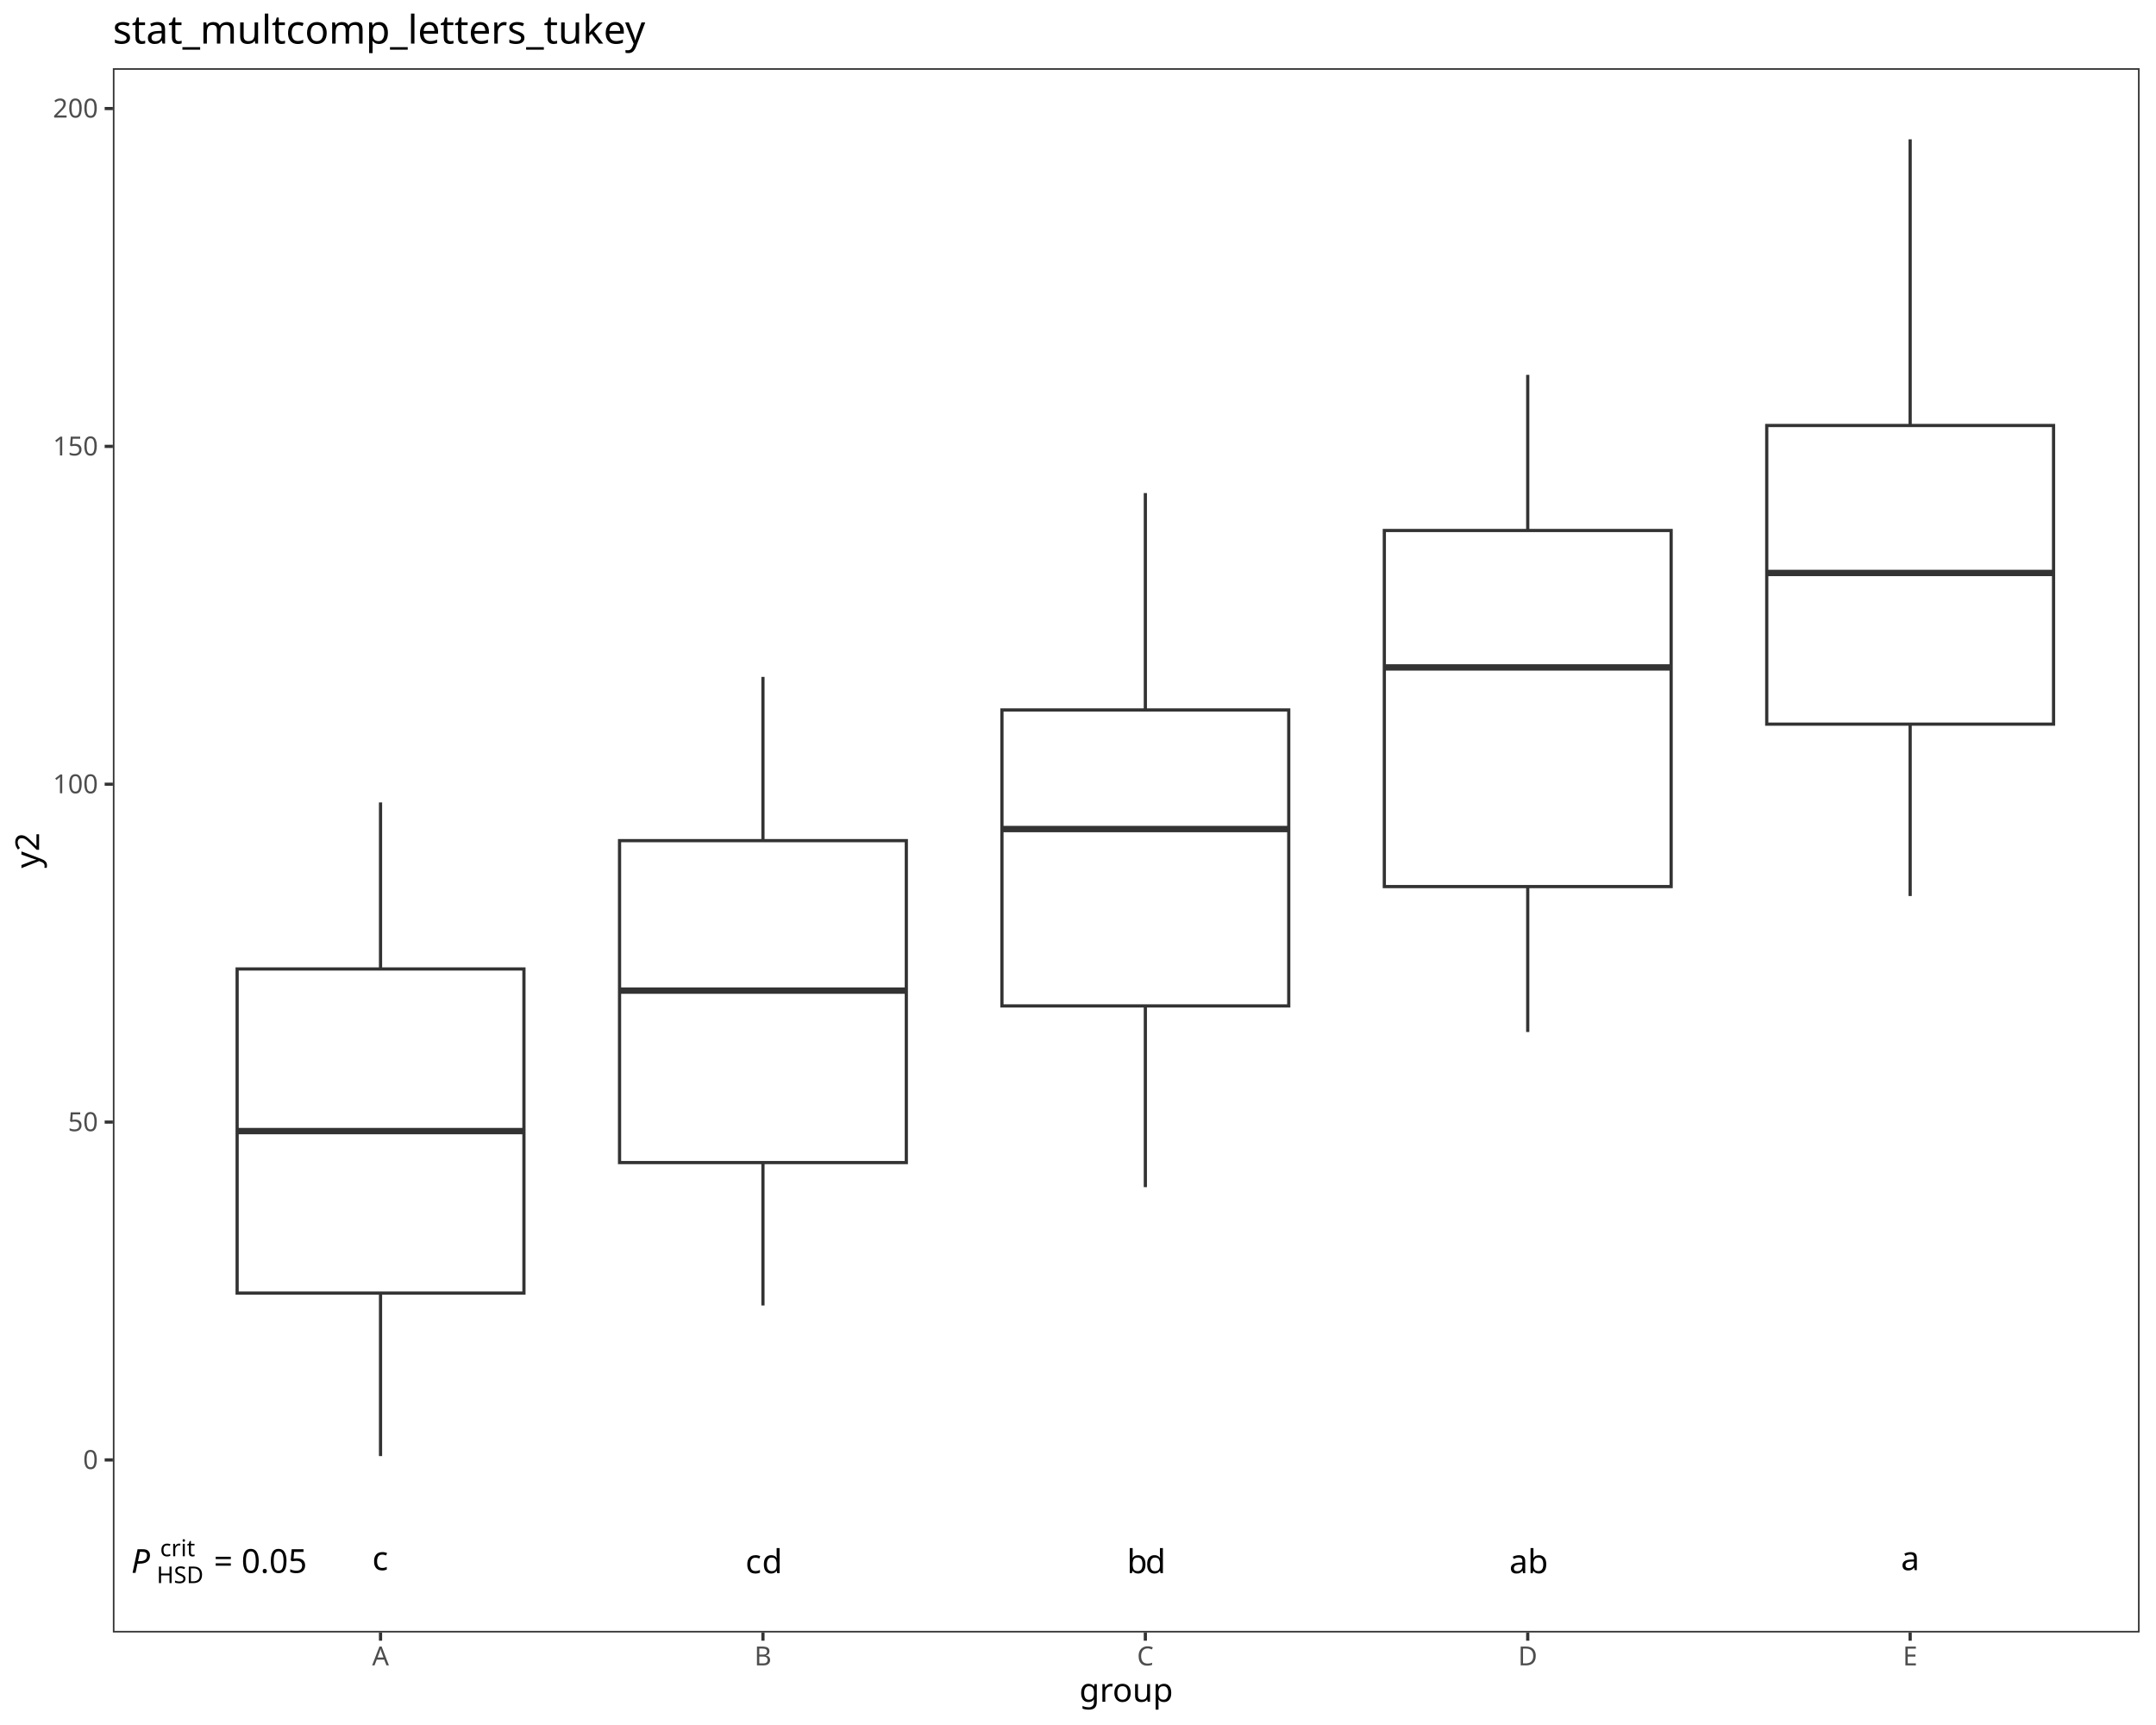
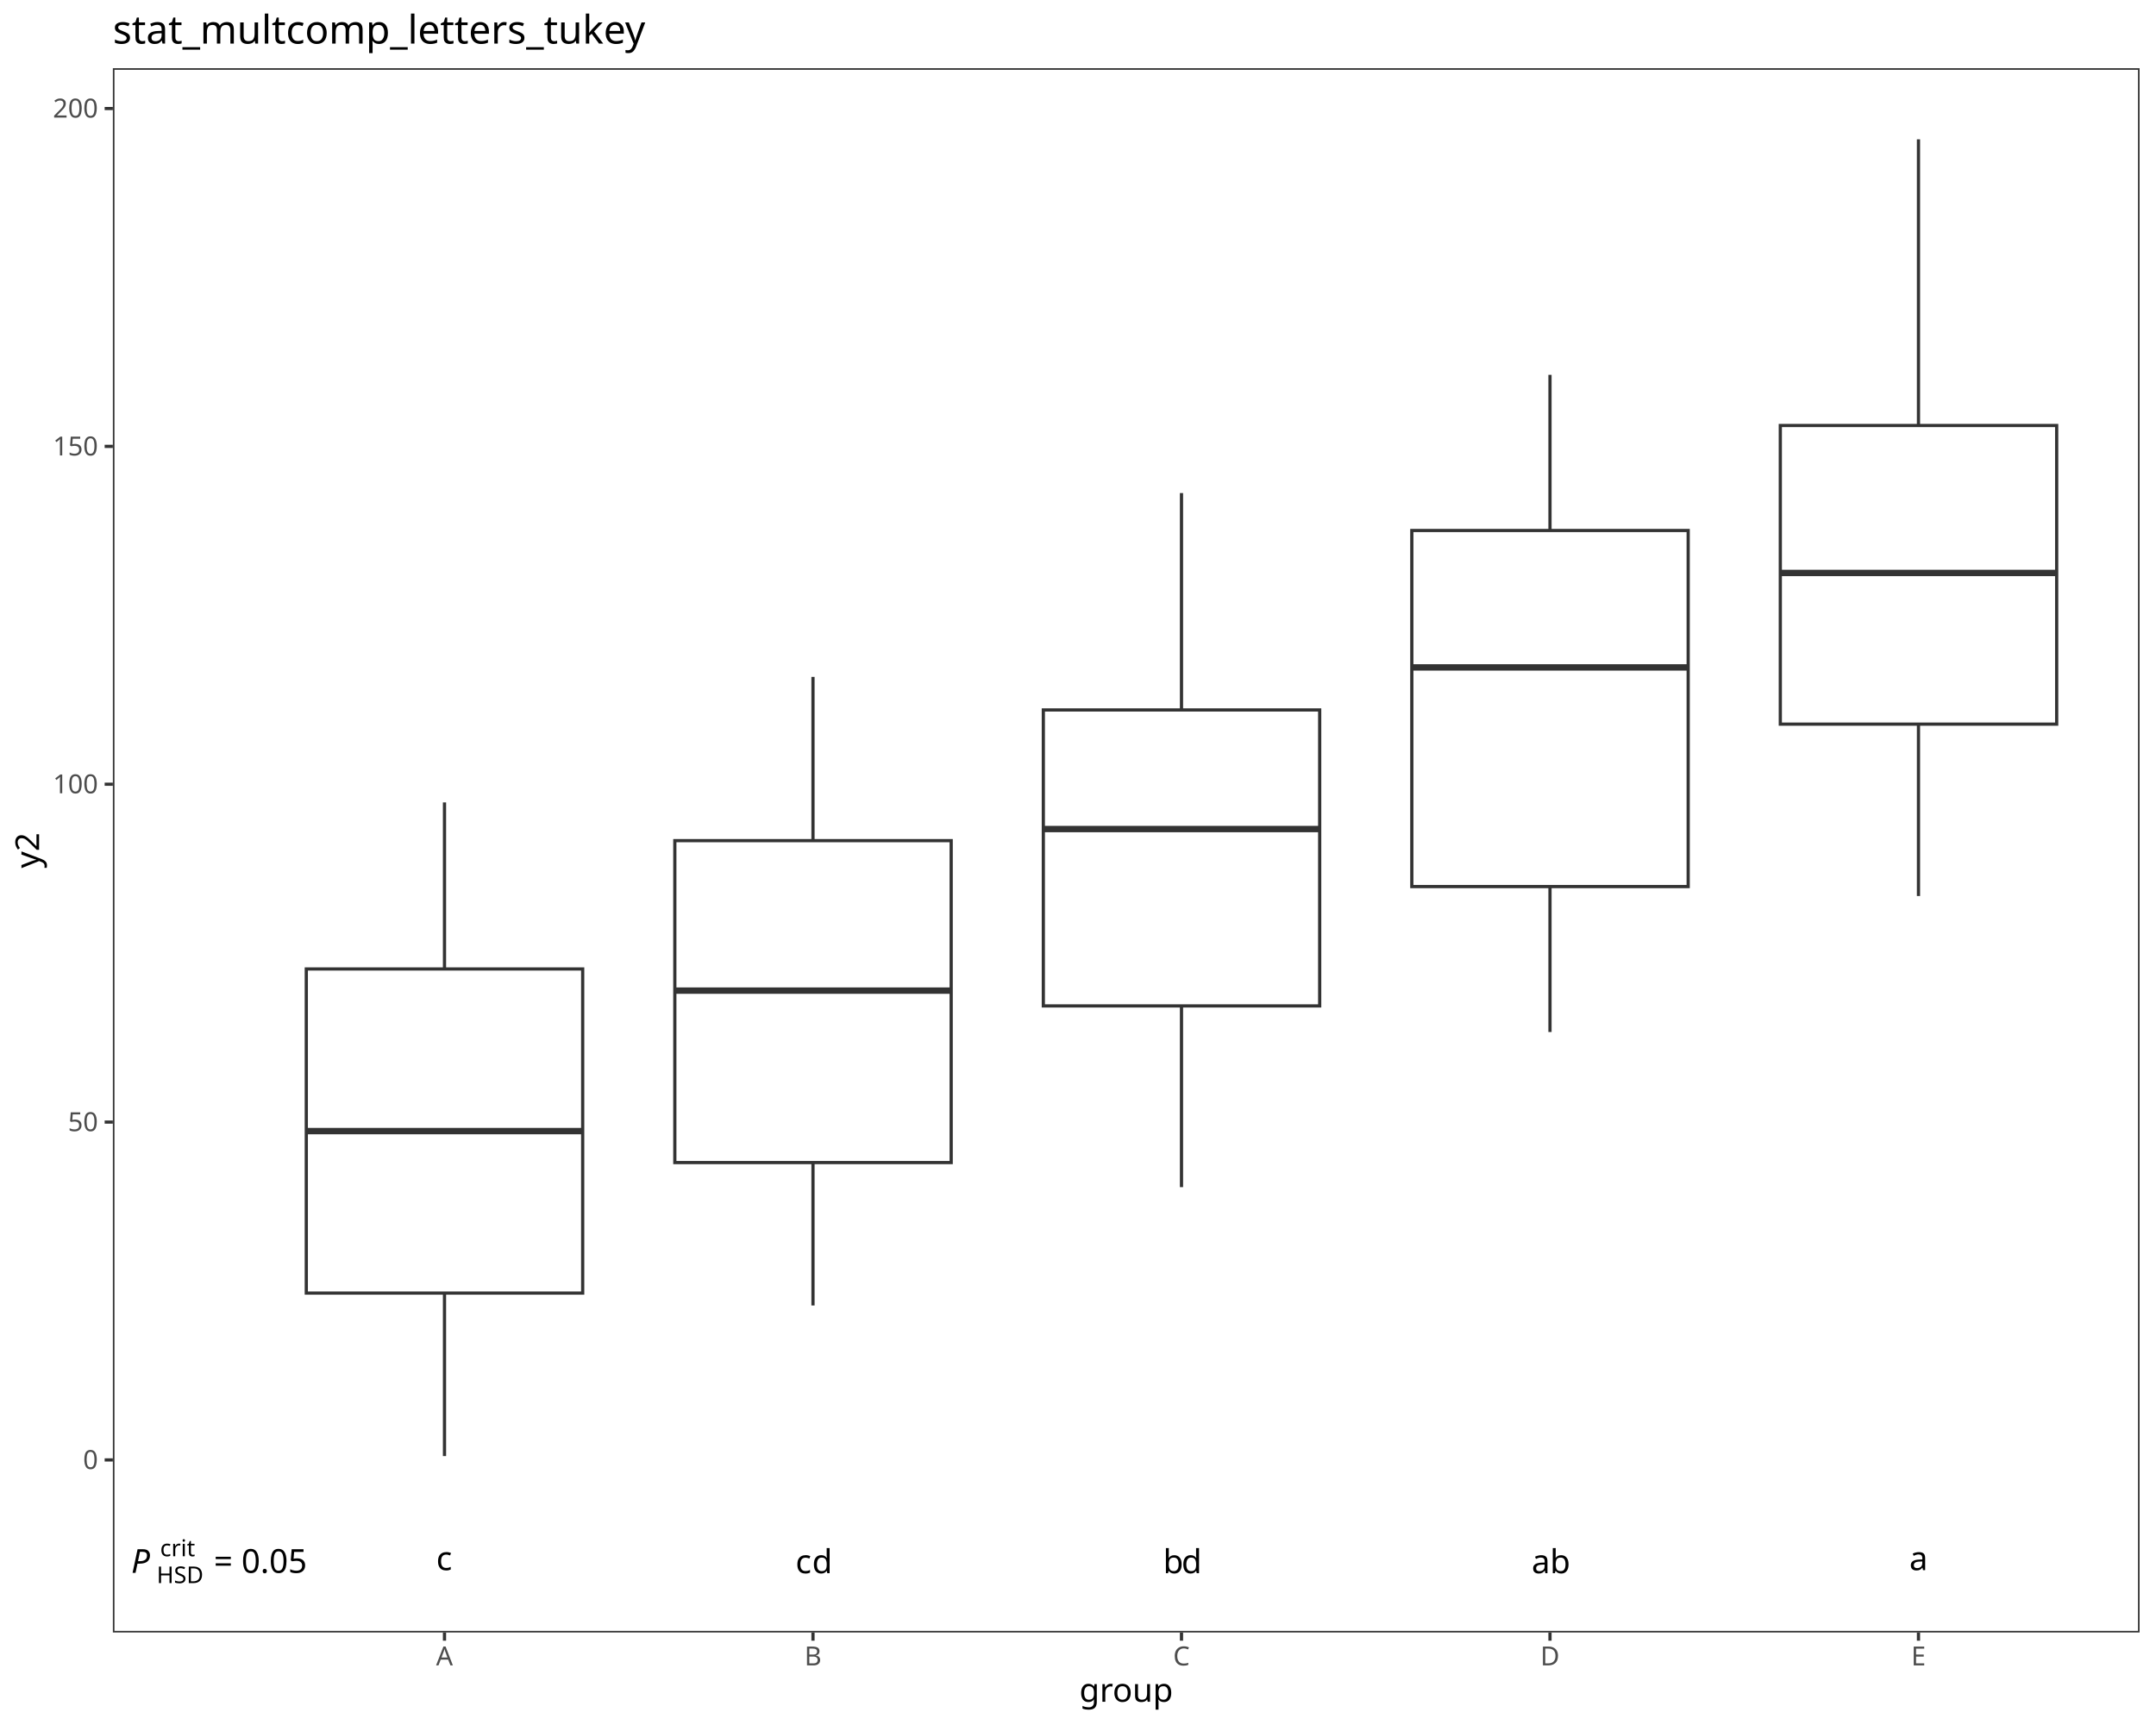
<svg xmlns="http://www.w3.org/2000/svg" class="svglite" data-engine-version="2.0" width="720.00pt" height="576.00pt" viewBox="0 0 720.00 576.00">
  <defs>
    <style type="text/css">
    .svglite line, .svglite polyline, .svglite polygon, .svglite path, .svglite rect, .svglite circle {
      fill: none;
      stroke: #000000;
      stroke-linecap: round;
      stroke-linejoin: round;
      stroke-miterlimit: 10.00;
    }
  </style>
  </defs>
  <rect width="100%" height="100%" style="stroke: none; fill: #FFFFFF;" />
  <defs>
    <clipPath id="cpMC4wMHw3MjAuMDB8MC4wMHw1NzYuMDA=">
      <rect x="0.00" y="0.00" width="720.00" height="576.00" />
    </clipPath>
  </defs>
  <g clip-path="url(#cpMC4wMHw3MjAuMDB8MC4wMHw1NzYuMDA=)">
    <rect x="0.00" y="0.00" width="720.00" height="576.00" style="stroke-width: 1.07; stroke: #FFFFFF; fill: #FFFFFF;" />
  </g>
  <defs>
    <clipPath id="cpMzcuNjl8NzE0LjUyfDIyLjc4fDU0NS4xMQ==">
      <rect x="37.69" y="22.78" width="676.83" height="522.33" />
    </clipPath>
  </defs>
  <g clip-path="url(#cpMzcuNjl8NzE0LjUyfDIyLjc4fDU0NS4xMQ==)">
    <rect x="37.69" y="22.78" width="676.83" height="522.33" style="stroke-width: 1.07; stroke: none; fill: #FFFFFF;" />
-     <line x1="127.08" y1="323.55" x2="127.08" y2="267.93" style="stroke-width: 1.07; stroke: #333333; stroke-linecap: butt;" />
-     <line x1="127.08" y1="431.78" x2="127.08" y2="486.20" style="stroke-width: 1.07; stroke: #333333; stroke-linecap: butt;" />
-     <polygon points="79.19,323.55 79.19,431.78 174.97,431.78 174.97,323.55 79.19,323.55 " style="stroke-width: 1.07; stroke: #333333; stroke-linecap: butt; stroke-linejoin: miter; fill: #FFFFFF;" />
-     <line x1="79.19" y1="377.69" x2="174.97" y2="377.69" style="stroke-width: 2.13; stroke: #333333; stroke-linecap: butt; stroke-linejoin: miter;" />
-     <line x1="254.79" y1="280.70" x2="254.79" y2="226.02" style="stroke-width: 1.07; stroke: #333333; stroke-linecap: butt;" />
-     <line x1="254.79" y1="388.20" x2="254.79" y2="435.91" style="stroke-width: 1.07; stroke: #333333; stroke-linecap: butt;" />
-     <polygon points="206.90,280.70 206.90,388.20 302.67,388.20 302.67,280.70 206.90,280.70 " style="stroke-width: 1.07; stroke: #333333; stroke-linecap: butt; stroke-linejoin: miter; fill: #FFFFFF;" />
-     <line x1="206.90" y1="330.78" x2="302.67" y2="330.78" style="stroke-width: 2.13; stroke: #333333; stroke-linecap: butt; stroke-linejoin: miter;" />
-     <line x1="382.49" y1="237.06" x2="382.49" y2="164.64" style="stroke-width: 1.07; stroke: #333333; stroke-linecap: butt;" />
-     <line x1="382.49" y1="335.89" x2="382.49" y2="396.40" style="stroke-width: 1.07; stroke: #333333; stroke-linecap: butt;" />
-     <polygon points="334.60,237.06 334.60,335.89 430.38,335.89 430.38,237.06 334.60,237.06 " style="stroke-width: 1.07; stroke: #333333; stroke-linecap: butt; stroke-linejoin: miter; fill: #FFFFFF;" />
-     <line x1="334.60" y1="276.83" x2="430.38" y2="276.83" style="stroke-width: 2.13; stroke: #333333; stroke-linecap: butt; stroke-linejoin: miter;" />
-     <line x1="510.19" y1="177.14" x2="510.19" y2="125.16" style="stroke-width: 1.07; stroke: #333333; stroke-linecap: butt;" />
-     <line x1="510.19" y1="296.04" x2="510.19" y2="344.61" style="stroke-width: 1.07; stroke: #333333; stroke-linecap: butt;" />
-     <polygon points="462.30,177.14 462.30,296.04 558.08,296.04 558.08,177.14 462.30,177.14 " style="stroke-width: 1.07; stroke: #333333; stroke-linecap: butt; stroke-linejoin: miter; fill: #FFFFFF;" />
-     <line x1="462.30" y1="222.86" x2="558.08" y2="222.86" style="stroke-width: 2.13; stroke: #333333; stroke-linecap: butt; stroke-linejoin: miter;" />
-     <line x1="637.90" y1="142.08" x2="637.90" y2="46.53" style="stroke-width: 1.07; stroke: #333333; stroke-linecap: butt;" />
-     <line x1="637.90" y1="241.80" x2="637.90" y2="299.20" style="stroke-width: 1.07; stroke: #333333; stroke-linecap: butt;" />
-     <polygon points="590.01,142.08 590.01,241.80 685.79,241.80 685.79,142.08 590.01,142.08 " style="stroke-width: 1.07; stroke: #333333; stroke-linecap: butt; stroke-linejoin: miter; fill: #FFFFFF;" />
-     <line x1="590.01" y1="191.32" x2="685.79" y2="191.32" style="stroke-width: 2.13; stroke: #333333; stroke-linecap: butt; stroke-linejoin: miter;" />
+     <line x1="148.44" y1="323.55" x2="148.44" y2="267.93" style="stroke-width: 1.07; stroke: #333333; stroke-linecap: butt;" />
+     <line x1="148.44" y1="431.78" x2="148.44" y2="486.20" style="stroke-width: 1.07; stroke: #333333; stroke-linecap: butt;" />
+     <polygon points="102.29,323.55 102.29,431.78 194.59,431.78 194.59,323.55 102.29,323.55 " style="stroke-width: 1.07; stroke: #333333; stroke-linecap: butt; stroke-linejoin: miter; fill: #FFFFFF;" />
+     <line x1="102.29" y1="377.69" x2="194.59" y2="377.69" style="stroke-width: 2.13; stroke: #333333; stroke-linecap: butt; stroke-linejoin: miter;" />
+     <line x1="271.50" y1="280.70" x2="271.50" y2="226.02" style="stroke-width: 1.07; stroke: #333333; stroke-linecap: butt;" />
+     <line x1="271.50" y1="388.20" x2="271.50" y2="435.91" style="stroke-width: 1.07; stroke: #333333; stroke-linecap: butt;" />
+     <polygon points="225.36,280.70 225.36,388.20 317.65,388.20 317.65,280.70 225.36,280.70 " style="stroke-width: 1.07; stroke: #333333; stroke-linecap: butt; stroke-linejoin: miter; fill: #FFFFFF;" />
+     <line x1="225.36" y1="330.78" x2="317.65" y2="330.78" style="stroke-width: 2.13; stroke: #333333; stroke-linecap: butt; stroke-linejoin: miter;" />
+     <line x1="394.56" y1="237.06" x2="394.56" y2="164.64" style="stroke-width: 1.07; stroke: #333333; stroke-linecap: butt;" />
+     <line x1="394.56" y1="335.89" x2="394.56" y2="396.40" style="stroke-width: 1.07; stroke: #333333; stroke-linecap: butt;" />
+     <polygon points="348.42,237.06 348.42,335.89 440.71,335.89 440.71,237.06 348.42,237.06 " style="stroke-width: 1.07; stroke: #333333; stroke-linecap: butt; stroke-linejoin: miter; fill: #FFFFFF;" />
+     <line x1="348.42" y1="276.83" x2="440.71" y2="276.83" style="stroke-width: 2.13; stroke: #333333; stroke-linecap: butt; stroke-linejoin: miter;" />
+     <line x1="517.62" y1="177.14" x2="517.62" y2="125.16" style="stroke-width: 1.07; stroke: #333333; stroke-linecap: butt;" />
+     <line x1="517.62" y1="296.04" x2="517.62" y2="344.61" style="stroke-width: 1.07; stroke: #333333; stroke-linecap: butt;" />
+     <polygon points="471.48,177.14 471.48,296.04 563.77,296.04 563.77,177.14 471.48,177.14 " style="stroke-width: 1.07; stroke: #333333; stroke-linecap: butt; stroke-linejoin: miter; fill: #FFFFFF;" />
+     <line x1="471.48" y1="222.86" x2="563.77" y2="222.86" style="stroke-width: 2.13; stroke: #333333; stroke-linecap: butt; stroke-linejoin: miter;" />
+     <line x1="640.68" y1="142.08" x2="640.68" y2="46.53" style="stroke-width: 1.07; stroke: #333333; stroke-linecap: butt;" />
+     <line x1="640.68" y1="241.80" x2="640.68" y2="299.20" style="stroke-width: 1.07; stroke: #333333; stroke-linecap: butt;" />
+     <polygon points="594.54,142.08 594.54,241.80 686.83,241.80 686.83,142.08 594.54,142.08 " style="stroke-width: 1.07; stroke: #333333; stroke-linecap: butt; stroke-linejoin: miter; fill: #FFFFFF;" />
+     <line x1="594.54" y1="191.32" x2="686.83" y2="191.32" style="stroke-width: 2.13; stroke: #333333; stroke-linecap: butt; stroke-linejoin: miter;" />
    <text x="37.69" y="525.20" style="font-size: 11.04px; font-family: sans;" textLength="6.13px" lengthAdjust="spacingAndGlyphs">  </text>
    <text x="43.82" y="525.20" style="font-size: 11.04px; font-style: italic; font-family: sans;" textLength="7.37px" lengthAdjust="spacingAndGlyphs">P</text>
    <text x="52.33" y="528.62" style="font-size: 7.73px; font-family: sans;" textLength="16.32px" lengthAdjust="spacingAndGlyphs">HSD</text>
    <text x="53.47" y="519.65" style="font-size: 7.73px; font-family: sans;" textLength="10.30px" lengthAdjust="spacingAndGlyphs">crit</text>
    <text x="68.65" y="525.20" style="font-size: 11.04px; font-family: sans;" textLength="2.76px" lengthAdjust="spacingAndGlyphs"> </text>
    <text x="71.41" y="525.20" style="font-size: 11.04px; font-family: sans;" textLength="6.45px" lengthAdjust="spacingAndGlyphs">=</text>
    <text x="77.86" y="525.20" style="font-size: 11.04px; font-family: sans;" textLength="2.76px" lengthAdjust="spacingAndGlyphs"> </text>
    <text x="80.62" y="525.20" style="font-size: 11.04px; font-family: sans;" textLength="21.49px" lengthAdjust="spacingAndGlyphs">0.05</text>
-     <text x="124.32" y="524.29" style="font-size: 11.04px; font-family: sans;" textLength="5.52px" lengthAdjust="spacingAndGlyphs">c</text>
-     <text x="248.95" y="525.32" style="font-size: 11.04px; font-family: sans;" textLength="5.52px" lengthAdjust="spacingAndGlyphs">c</text>
-     <text x="254.48" y="525.32" style="font-size: 11.04px; font-family: sans;" textLength="6.14px" lengthAdjust="spacingAndGlyphs">d</text>
-     <text x="376.35" y="525.32" style="font-size: 11.04px; font-family: sans;" textLength="6.14px" lengthAdjust="spacingAndGlyphs">b</text>
-     <text x="382.49" y="525.32" style="font-size: 11.04px; font-family: sans;" textLength="6.14px" lengthAdjust="spacingAndGlyphs">d</text>
-     <text x="504.05" y="525.32" style="font-size: 11.04px; font-family: sans;" textLength="6.14px" lengthAdjust="spacingAndGlyphs">a</text>
-     <text x="510.19" y="525.32" style="font-size: 11.04px; font-family: sans;" textLength="6.14px" lengthAdjust="spacingAndGlyphs">b</text>
-     <text x="634.83" y="524.29" style="font-size: 11.04px; font-family: sans;" textLength="6.14px" lengthAdjust="spacingAndGlyphs">a</text>
+     <text x="145.68" y="524.29" style="font-size: 11.04px; font-family: sans;" textLength="5.52px" lengthAdjust="spacingAndGlyphs">c</text>
+     <text x="265.67" y="525.32" style="font-size: 11.04px; font-family: sans;" textLength="5.52px" lengthAdjust="spacingAndGlyphs">c</text>
+     <text x="271.19" y="525.32" style="font-size: 11.04px; font-family: sans;" textLength="6.14px" lengthAdjust="spacingAndGlyphs">d</text>
+     <text x="388.42" y="525.32" style="font-size: 11.04px; font-family: sans;" textLength="6.14px" lengthAdjust="spacingAndGlyphs">b</text>
+     <text x="394.56" y="525.32" style="font-size: 11.04px; font-family: sans;" textLength="6.14px" lengthAdjust="spacingAndGlyphs">d</text>
+     <text x="511.48" y="525.32" style="font-size: 11.04px; font-family: sans;" textLength="6.14px" lengthAdjust="spacingAndGlyphs">a</text>
+     <text x="517.62" y="525.32" style="font-size: 11.04px; font-family: sans;" textLength="6.14px" lengthAdjust="spacingAndGlyphs">b</text>
+     <text x="637.61" y="524.29" style="font-size: 11.04px; font-family: sans;" textLength="6.14px" lengthAdjust="spacingAndGlyphs">a</text>
    <rect x="37.69" y="22.78" width="676.83" height="522.33" style="stroke-width: 1.07; stroke: #333333;" />
  </g>
  <g clip-path="url(#cpMC4wMHw3MjAuMDB8MC4wMHw1NzYuMDA=)">
    <text x="32.76" y="490.52" text-anchor="end" style="font-size: 8.80px; fill: #4D4D4D; font-family: sans;" textLength="4.89px" lengthAdjust="spacingAndGlyphs">0</text>
    <text x="32.76" y="377.70" text-anchor="end" style="font-size: 8.80px; fill: #4D4D4D; font-family: sans;" textLength="9.79px" lengthAdjust="spacingAndGlyphs">50</text>
    <text x="32.76" y="264.89" text-anchor="end" style="font-size: 8.80px; fill: #4D4D4D; font-family: sans;" textLength="14.68px" lengthAdjust="spacingAndGlyphs">100</text>
    <text x="32.76" y="152.08" text-anchor="end" style="font-size: 8.80px; fill: #4D4D4D; font-family: sans;" textLength="14.68px" lengthAdjust="spacingAndGlyphs">150</text>
    <text x="32.76" y="39.26" text-anchor="end" style="font-size: 8.80px; fill: #4D4D4D; font-family: sans;" textLength="14.68px" lengthAdjust="spacingAndGlyphs">200</text>
    <polyline points="34.95,487.49 37.69,487.49 " style="stroke-width: 1.07; stroke: #333333; stroke-linecap: butt;" />
    <polyline points="34.95,374.68 37.69,374.68 " style="stroke-width: 1.07; stroke: #333333; stroke-linecap: butt;" />
    <polyline points="34.95,261.86 37.69,261.86 " style="stroke-width: 1.07; stroke: #333333; stroke-linecap: butt;" />
    <polyline points="34.95,149.05 37.69,149.05 " style="stroke-width: 1.07; stroke: #333333; stroke-linecap: butt;" />
    <polyline points="34.95,36.24 37.69,36.24 " style="stroke-width: 1.07; stroke: #333333; stroke-linecap: butt;" />
-     <polyline points="127.08,547.85 127.08,545.11 " style="stroke-width: 1.07; stroke: #333333; stroke-linecap: butt;" />
-     <polyline points="254.79,547.85 254.79,545.11 " style="stroke-width: 1.07; stroke: #333333; stroke-linecap: butt;" />
-     <polyline points="382.49,547.85 382.49,545.11 " style="stroke-width: 1.07; stroke: #333333; stroke-linecap: butt;" />
-     <polyline points="510.19,547.85 510.19,545.11 " style="stroke-width: 1.07; stroke: #333333; stroke-linecap: butt;" />
-     <polyline points="637.90,547.85 637.90,545.11 " style="stroke-width: 1.07; stroke: #333333; stroke-linecap: butt;" />
-     <text x="127.08" y="556.10" text-anchor="middle" style="font-size: 8.80px; fill: #4D4D4D; font-family: sans;" textLength="5.87px" lengthAdjust="spacingAndGlyphs">A</text>
-     <text x="254.79" y="556.10" text-anchor="middle" style="font-size: 8.80px; fill: #4D4D4D; font-family: sans;" textLength="5.87px" lengthAdjust="spacingAndGlyphs">B</text>
-     <text x="382.49" y="556.10" text-anchor="middle" style="font-size: 8.80px; fill: #4D4D4D; font-family: sans;" textLength="6.36px" lengthAdjust="spacingAndGlyphs">C</text>
-     <text x="510.19" y="556.10" text-anchor="middle" style="font-size: 8.80px; fill: #4D4D4D; font-family: sans;" textLength="6.36px" lengthAdjust="spacingAndGlyphs">D</text>
-     <text x="637.90" y="556.10" text-anchor="middle" style="font-size: 8.80px; fill: #4D4D4D; font-family: sans;" textLength="5.87px" lengthAdjust="spacingAndGlyphs">E</text>
+     <polyline points="148.44,547.85 148.44,545.11 " style="stroke-width: 1.07; stroke: #333333; stroke-linecap: butt;" />
+     <polyline points="271.50,547.85 271.50,545.11 " style="stroke-width: 1.07; stroke: #333333; stroke-linecap: butt;" />
+     <polyline points="394.56,547.85 394.56,545.11 " style="stroke-width: 1.07; stroke: #333333; stroke-linecap: butt;" />
+     <polyline points="517.62,547.85 517.62,545.11 " style="stroke-width: 1.07; stroke: #333333; stroke-linecap: butt;" />
+     <polyline points="640.68,547.85 640.68,545.11 " style="stroke-width: 1.07; stroke: #333333; stroke-linecap: butt;" />
+     <text x="148.44" y="556.10" text-anchor="middle" style="font-size: 8.80px; fill: #4D4D4D; font-family: sans;" textLength="5.87px" lengthAdjust="spacingAndGlyphs">A</text>
+     <text x="271.50" y="556.10" text-anchor="middle" style="font-size: 8.80px; fill: #4D4D4D; font-family: sans;" textLength="5.87px" lengthAdjust="spacingAndGlyphs">B</text>
+     <text x="394.56" y="556.10" text-anchor="middle" style="font-size: 8.80px; fill: #4D4D4D; font-family: sans;" textLength="6.36px" lengthAdjust="spacingAndGlyphs">C</text>
+     <text x="517.62" y="556.10" text-anchor="middle" style="font-size: 8.80px; fill: #4D4D4D; font-family: sans;" textLength="6.36px" lengthAdjust="spacingAndGlyphs">D</text>
+     <text x="640.68" y="556.10" text-anchor="middle" style="font-size: 8.80px; fill: #4D4D4D; font-family: sans;" textLength="5.87px" lengthAdjust="spacingAndGlyphs">E</text>
    <text x="376.10" y="568.24" text-anchor="middle" style="font-size: 11.00px; font-family: sans;" textLength="28.14px" lengthAdjust="spacingAndGlyphs">group</text>
    <text transform="translate(13.05,283.95) rotate(-90)" text-anchor="middle" style="font-size: 11.00px; font-family: sans;" textLength="11.62px" lengthAdjust="spacingAndGlyphs">y2</text>
    <text x="37.69" y="14.56" style="font-size: 13.20px; font-family: sans;" textLength="168.05px" lengthAdjust="spacingAndGlyphs">stat_multcomp_letters_tukey</text>
  </g>
</svg>
